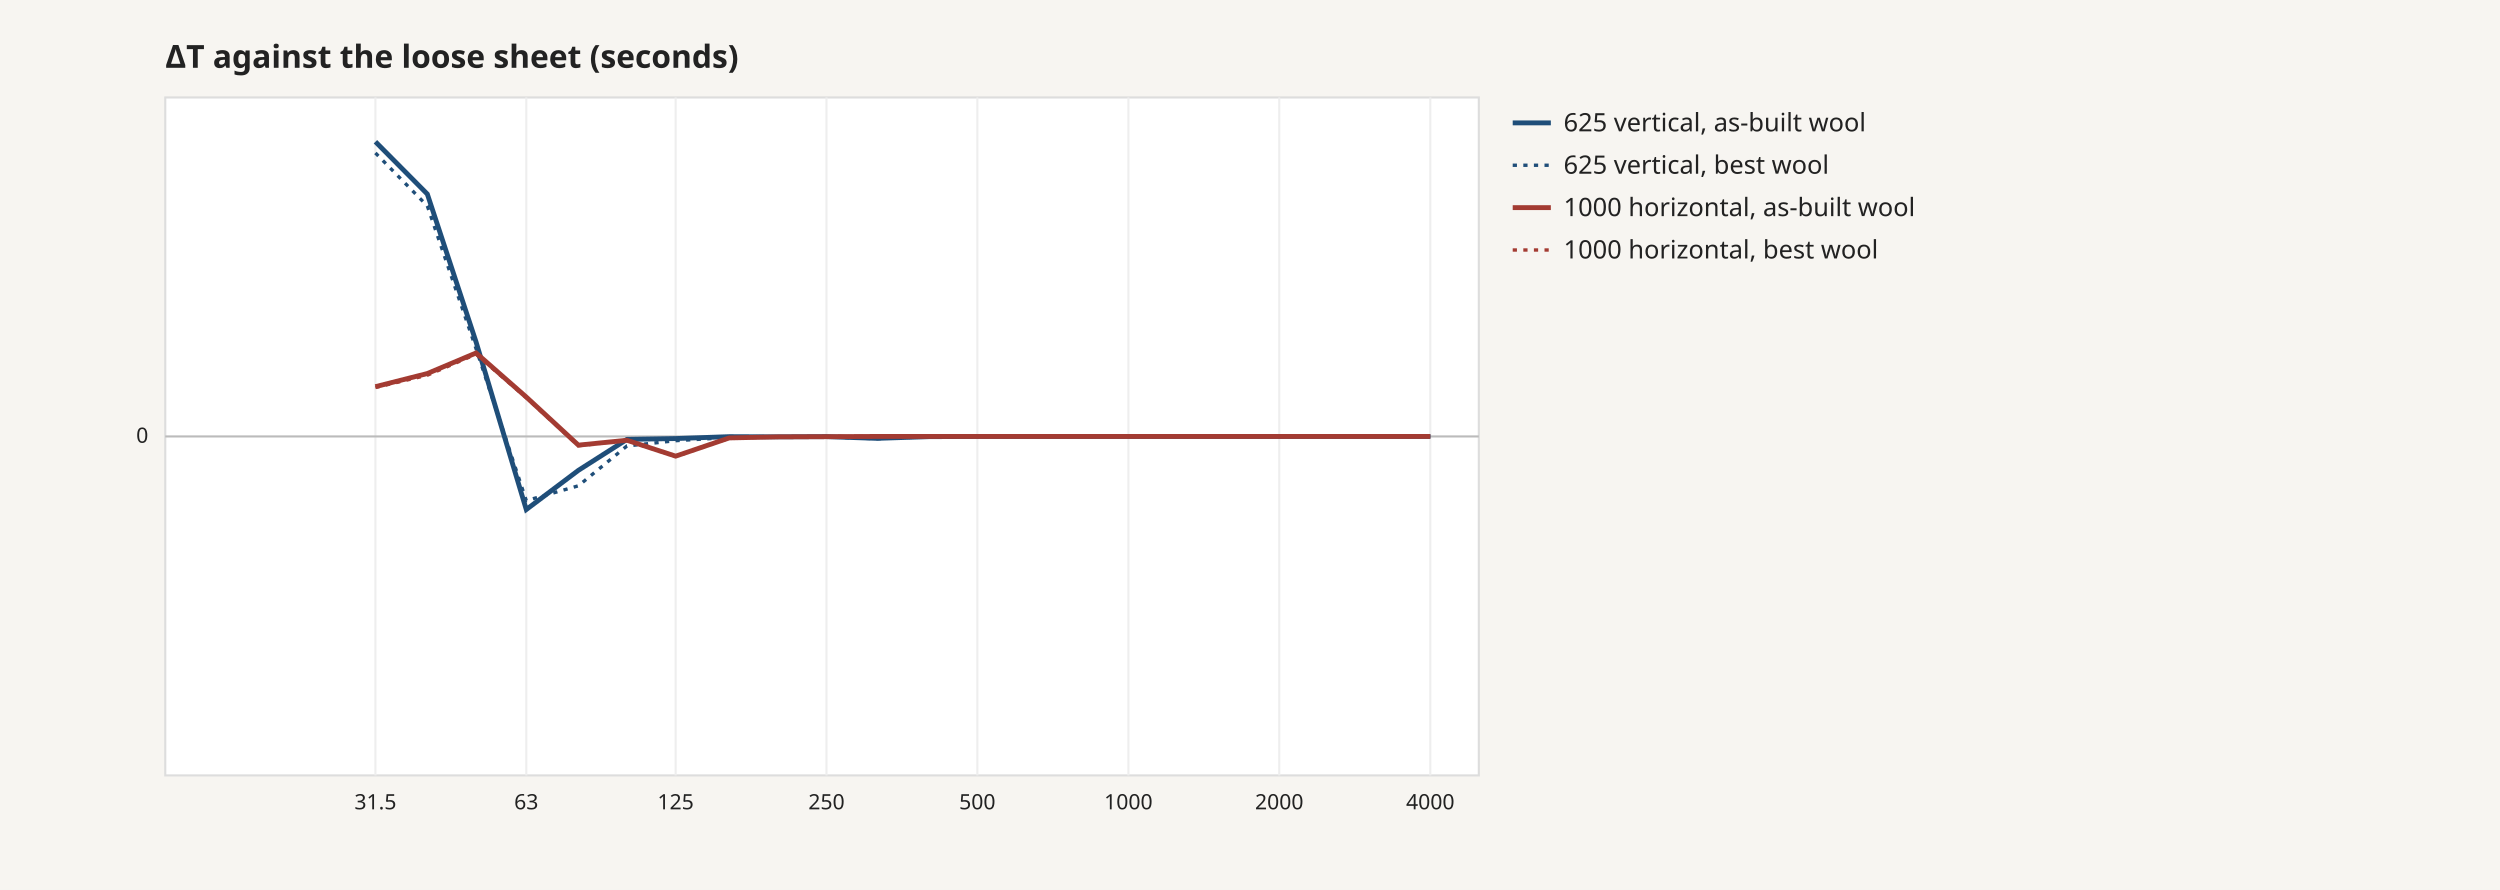
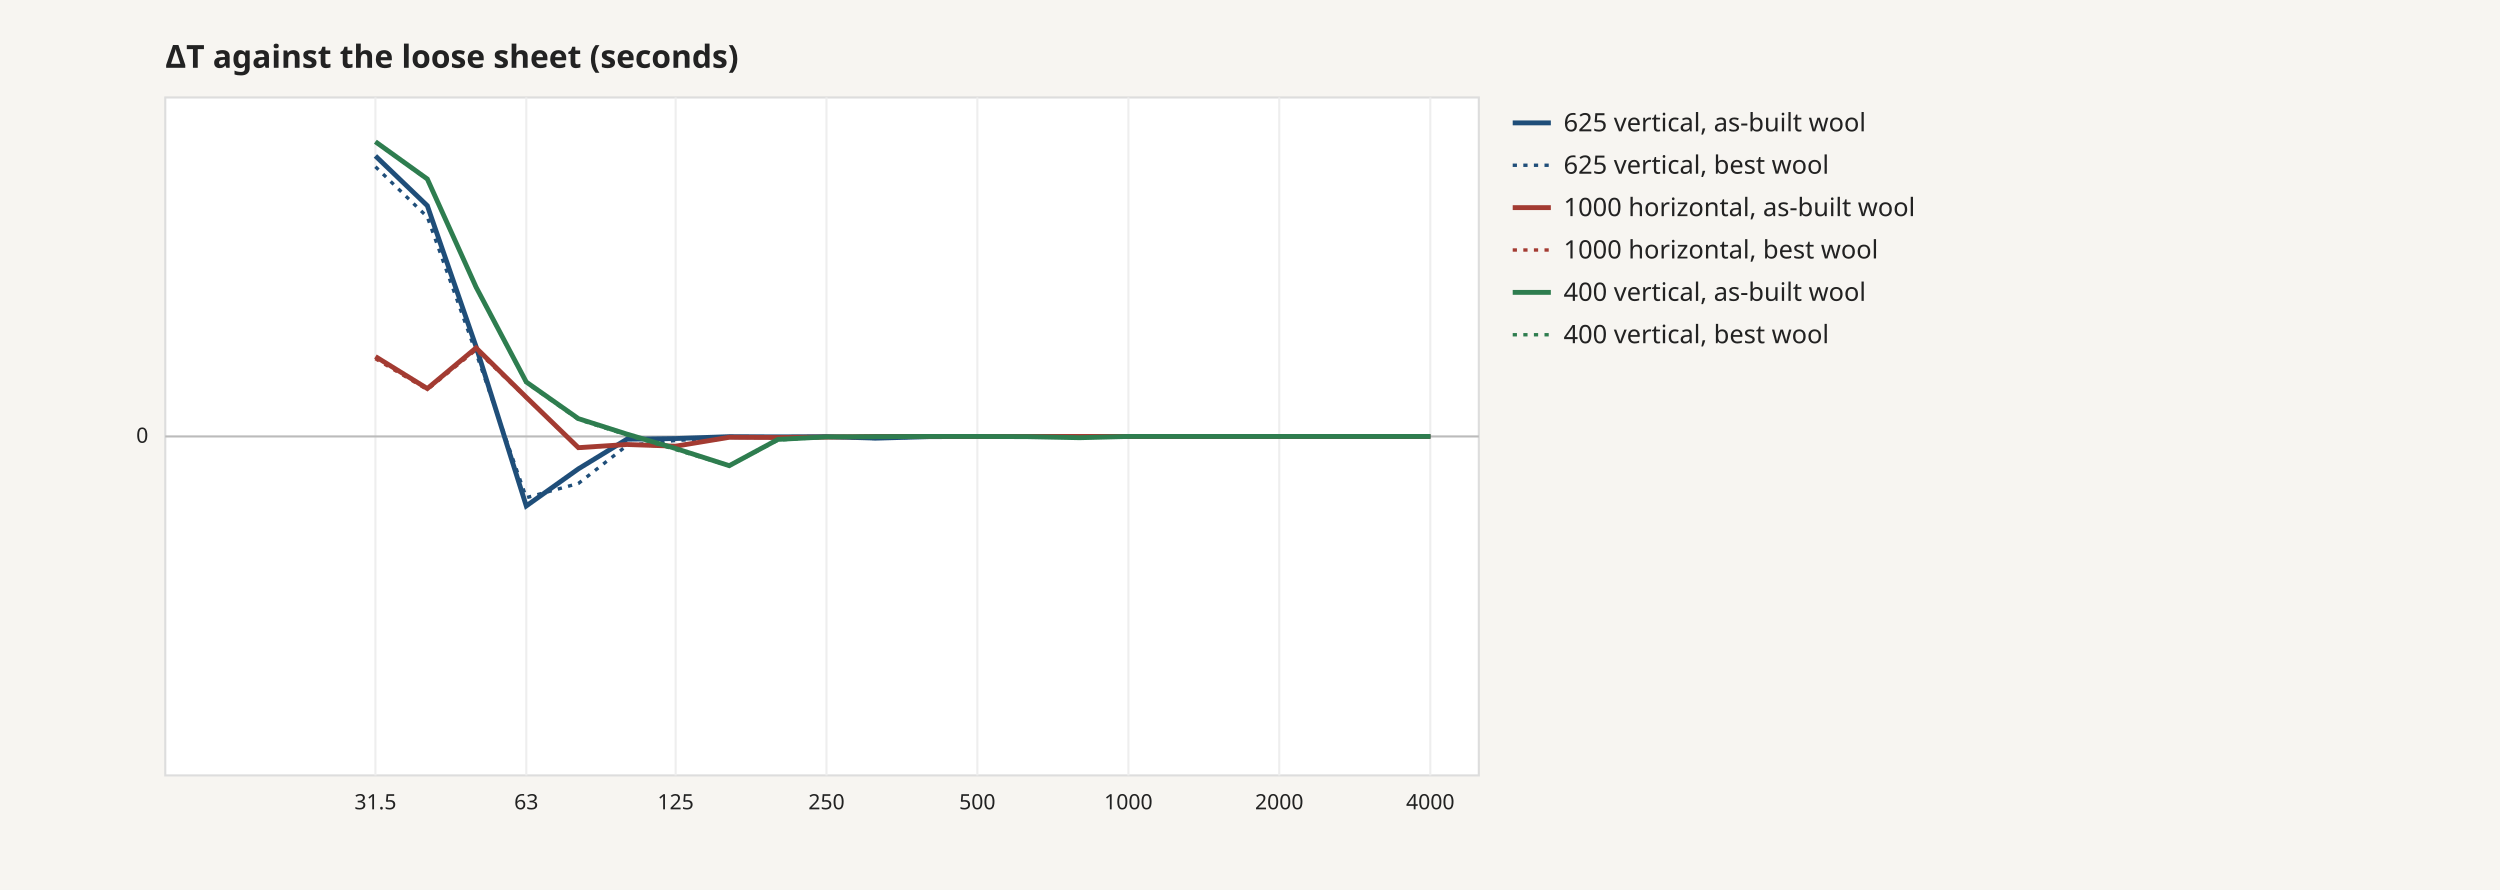
<svg xmlns="http://www.w3.org/2000/svg" width="1180" height="420" viewBox="0 0 1180 420">
  <rect width="100%" height="100%" fill="#f7f5f1" />
  <style>text{font-family:system-ui,sans-serif;fill:#222}</style>
  <text x="78" y="32" font-size="15" font-weight="600">ΔT against the loose sheet (seconds)</text>
  <rect x="78" y="46" width="620" height="320" fill="#fff" stroke="#ddd" />
  <line x1="177.2" y1="46" x2="177.2" y2="366" stroke="#eee" />
  <text x="177.2" y="382" font-size="10" text-anchor="middle">31.5</text>
  <line x1="248.4" y1="46" x2="248.4" y2="366" stroke="#eee" />
  <text x="248.4" y="382" font-size="10" text-anchor="middle">63</text>
  <line x1="318.9" y1="46" x2="318.9" y2="366" stroke="#eee" />
  <text x="318.9" y="382" font-size="10" text-anchor="middle">125</text>
  <line x1="390.1" y1="46" x2="390.1" y2="366" stroke="#eee" />
  <text x="390.1" y="382" font-size="10" text-anchor="middle">250</text>
  <line x1="461.3" y1="46" x2="461.3" y2="366" stroke="#eee" />
  <text x="461.3" y="382" font-size="10" text-anchor="middle">500</text>
  <line x1="532.6" y1="46" x2="532.6" y2="366" stroke="#eee" />
  <text x="532.6" y="382" font-size="10" text-anchor="middle">1000</text>
  <line x1="603.8" y1="46" x2="603.8" y2="366" stroke="#eee" />
  <text x="603.8" y="382" font-size="10" text-anchor="middle">2000</text>
  <line x1="675.1" y1="46" x2="675.1" y2="366" stroke="#eee" />
  <text x="675.1" y="382" font-size="10" text-anchor="middle">4000</text>
  <line x1="78" y1="206.0" x2="698" y2="206.0" stroke="#bbb" />
  <text x="70" y="209.0" font-size="10" text-anchor="end">0</text>
-   <path d="M177.2,66.9 L201.7,91.6 L224.7,161.4 L248.4,240.5 L273.0,222.0 L295.9,207.4 L318.9,207.0 L344.2,206.1 L367.2,206.2 L390.1,206.1 L413.9,206.9 L438.4,206.1 L461.3,206.0 L485.1,206.0 L509.6,206.0 L532.6,206.0 L555.5,206.0 L580.9,206.0 L603.8,206.0 L626.8,206.0 L650.5,206.0 L675.1,206.0" fill="none" stroke="#1f4e79" stroke-width="2.3" />
+   <path d="M177.2,73.6 L201.7,97.1 L224.7,163.6 L248.4,238.8 L273.0,221.3 L295.9,207.3 L318.9,207.0 L344.2,206.1 L367.2,206.2 L390.1,206.1 L413.9,206.8 L438.4,206.1 L461.3,206.0 L485.1,206.0 L509.6,206.0 L532.6,206.0 L555.5,206.0 L580.9,206.0 L603.8,206.0 L626.8,206.0 L650.5,206.0 L675.1,206.0" fill="none" stroke="#1f4e79" stroke-width="2.3" />
  <line x1="714" y1="58" x2="732" y2="58" stroke="#1f4e79" stroke-width="2.3" />
  <text x="738" y="62" font-size="12" fill="#1f4e79">625 vertical, as-built wool</text>
-   <path d="M177.2,72.2 L201.7,97.2 L224.7,164.6 L248.4,236.3 L273.0,229.3 L295.9,210.5 L318.9,208.0 L344.2,206.5 L367.2,206.3 L390.1,206.2 L413.9,207.1 L438.4,206.1 L461.3,206.0 L485.1,206.0 L509.6,206.0 L532.6,206.0 L555.5,206.0 L580.9,206.0 L603.8,206.0 L626.8,206.0 L650.5,206.0 L675.1,206.0" fill="none" stroke="#1f4e79" stroke-width="1.6" stroke-dasharray="2 3" />
+   <path d="M177.2,78.7 L201.7,102.4 L224.7,166.6 L248.4,234.9 L273.0,228.2 L295.9,210.3 L318.9,207.9 L344.2,206.5 L367.2,206.3 L390.1,206.2 L413.9,207.0 L438.4,206.1 L461.3,206.0 L485.1,206.0 L509.6,206.0 L532.6,206.0 L555.5,206.0 L580.9,206.0 L603.8,206.0 L626.8,206.0 L650.5,206.0 L675.1,206.0" fill="none" stroke="#1f4e79" stroke-width="1.6" stroke-dasharray="2 3" />
  <line x1="714" y1="78" x2="732" y2="78" stroke="#1f4e79" stroke-width="1.6" stroke-dasharray="2 3" />
  <text x="738" y="82" font-size="12" fill="#1f4e79">625 vertical, best wool</text>
-   <path d="M177.2,182.5 L201.7,176.3 L224.7,166.6 L248.4,187.4 L273.0,210.1 L295.9,207.8 L318.9,215.3 L344.2,206.7 L367.2,206.2 L390.1,206.1 L413.9,206.0 L438.4,206.0 L461.3,206.0 L485.1,206.0 L509.6,206.0 L532.6,206.0 L555.5,206.0 L580.9,206.0 L603.8,206.0 L626.8,206.0 L650.5,206.0 L675.1,206.0" fill="none" stroke="#a33b32" stroke-width="2.3" />
+   <path d="M177.2,168.3 L201.7,183.4 L224.7,164.2 L248.4,187.5 L273.0,211.3 L295.9,209.8 L318.9,210.6 L344.2,206.4 L367.2,206.5 L390.1,206.3 L413.9,206.0 L438.4,206.0 L461.3,206.0 L485.1,206.0 L509.6,206.0 L532.6,206.0 L555.5,206.0 L580.9,206.0 L603.8,206.0 L626.8,206.0 L650.5,206.0 L675.1,206.0" fill="none" stroke="#a33b32" stroke-width="2.3" />
  <line x1="714" y1="98" x2="732" y2="98" stroke="#a33b32" stroke-width="2.3" />
  <text x="738" y="102" font-size="12" fill="#a33b32">1000 horizontal, as-built wool</text>
-   <path d="M177.2,182.9 L201.7,177.1 L224.7,167.2 L248.4,187.7 L273.0,210.4 L295.9,207.9 L318.9,215.4 L344.2,206.8 L367.2,206.2 L390.1,206.1 L413.9,206.0 L438.4,206.0 L461.3,206.0 L485.1,206.0 L509.6,206.0 L532.6,206.0 L555.5,206.0 L580.9,206.0 L603.8,206.0 L626.8,206.0 L650.5,206.0 L675.1,206.0" fill="none" stroke="#a33b32" stroke-width="1.6" stroke-dasharray="2 3" />
+   <path d="M177.2,169.3 L201.7,183.9 L224.7,165.1 L248.4,187.7 L273.0,211.4 L295.9,209.9 L318.9,210.6 L344.2,206.4 L367.2,206.5 L390.1,206.3 L413.9,206.0 L438.4,206.0 L461.3,206.0 L485.1,206.0 L509.6,206.0 L532.6,206.0 L555.5,206.0 L580.9,206.0 L603.8,206.0 L626.8,206.0 L650.5,206.0 L675.1,206.0" fill="none" stroke="#a33b32" stroke-width="1.6" stroke-dasharray="2 3" />
  <line x1="714" y1="118" x2="732" y2="118" stroke="#a33b32" stroke-width="1.6" stroke-dasharray="2 3" />
  <text x="738" y="122" font-size="12" fill="#a33b32">1000 horizontal, best wool</text>
+   <path d="M177.2,66.9 L201.7,84.5 L224.7,135.5 L248.4,180.3 L273.0,197.6 L295.9,204.9 L318.9,211.7 L344.2,219.8 L367.2,207.4 L390.1,206.2 L413.9,206.1 L438.4,206.0 L461.3,206.0 L485.1,206.1 L509.6,206.6 L532.6,206.0 L555.5,206.0 L580.9,206.0 L603.8,206.0 L626.8,206.0 L650.5,206.0 L675.1,206.0" fill="none" stroke="#2e7d4f" stroke-width="2.3" />
+   <line x1="714" y1="138" x2="732" y2="138" stroke="#2e7d4f" stroke-width="2.3" />
+   <text x="738" y="142" font-size="12" fill="#2e7d4f">400 vertical, as-built wool</text>
+   <path d="M177.2,67.0 L201.7,84.7 L224.7,135.7 L248.4,180.6 L273.0,198.0 L295.9,205.3 L318.9,212.2 L344.2,219.9 L367.2,207.7 L390.1,206.3 L413.9,206.1 L438.4,206.1 L461.3,206.0 L485.1,206.1 L509.6,206.6 L532.6,206.0 L555.5,206.0 L580.9,206.0 L603.8,206.0 L626.8,206.0 L650.5,206.0 L675.1,206.0" fill="none" stroke="#2e7d4f" stroke-width="1.6" stroke-dasharray="2 3" />
+   <line x1="714" y1="158" x2="732" y2="158" stroke="#2e7d4f" stroke-width="1.6" stroke-dasharray="2 3" />
+   <text x="738" y="162" font-size="12" fill="#2e7d4f">400 vertical, best wool</text>
</svg>
